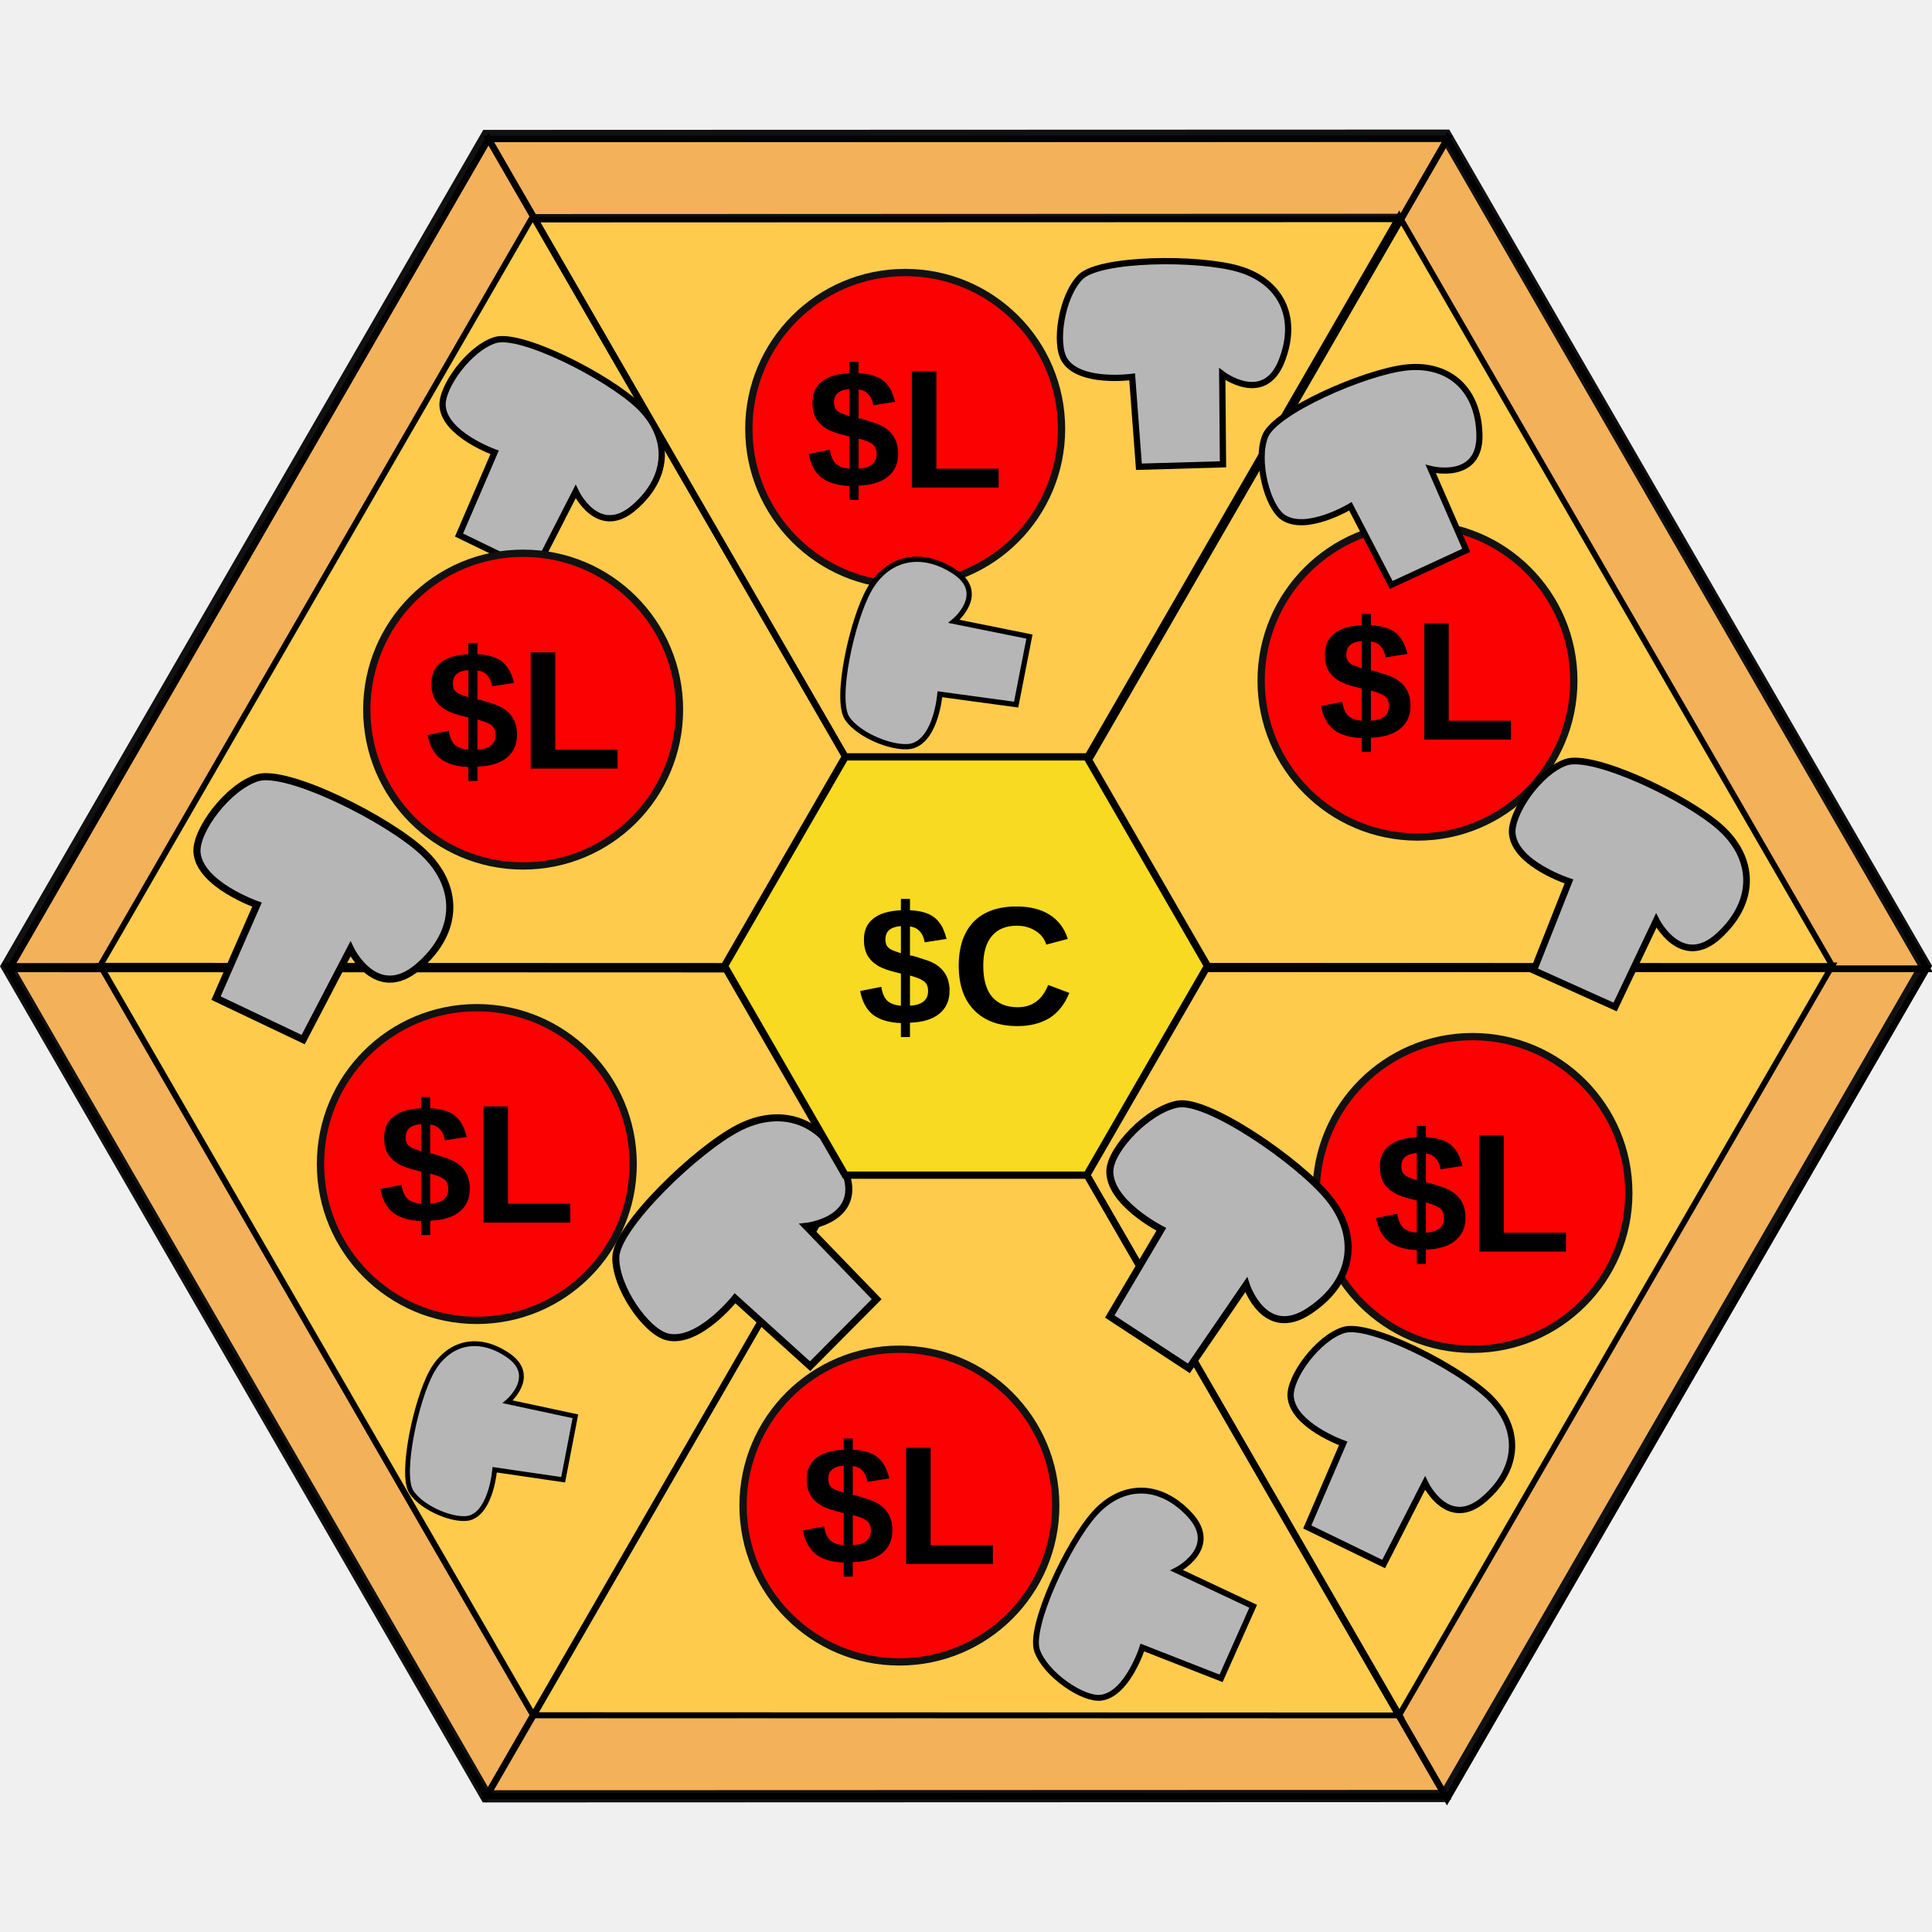
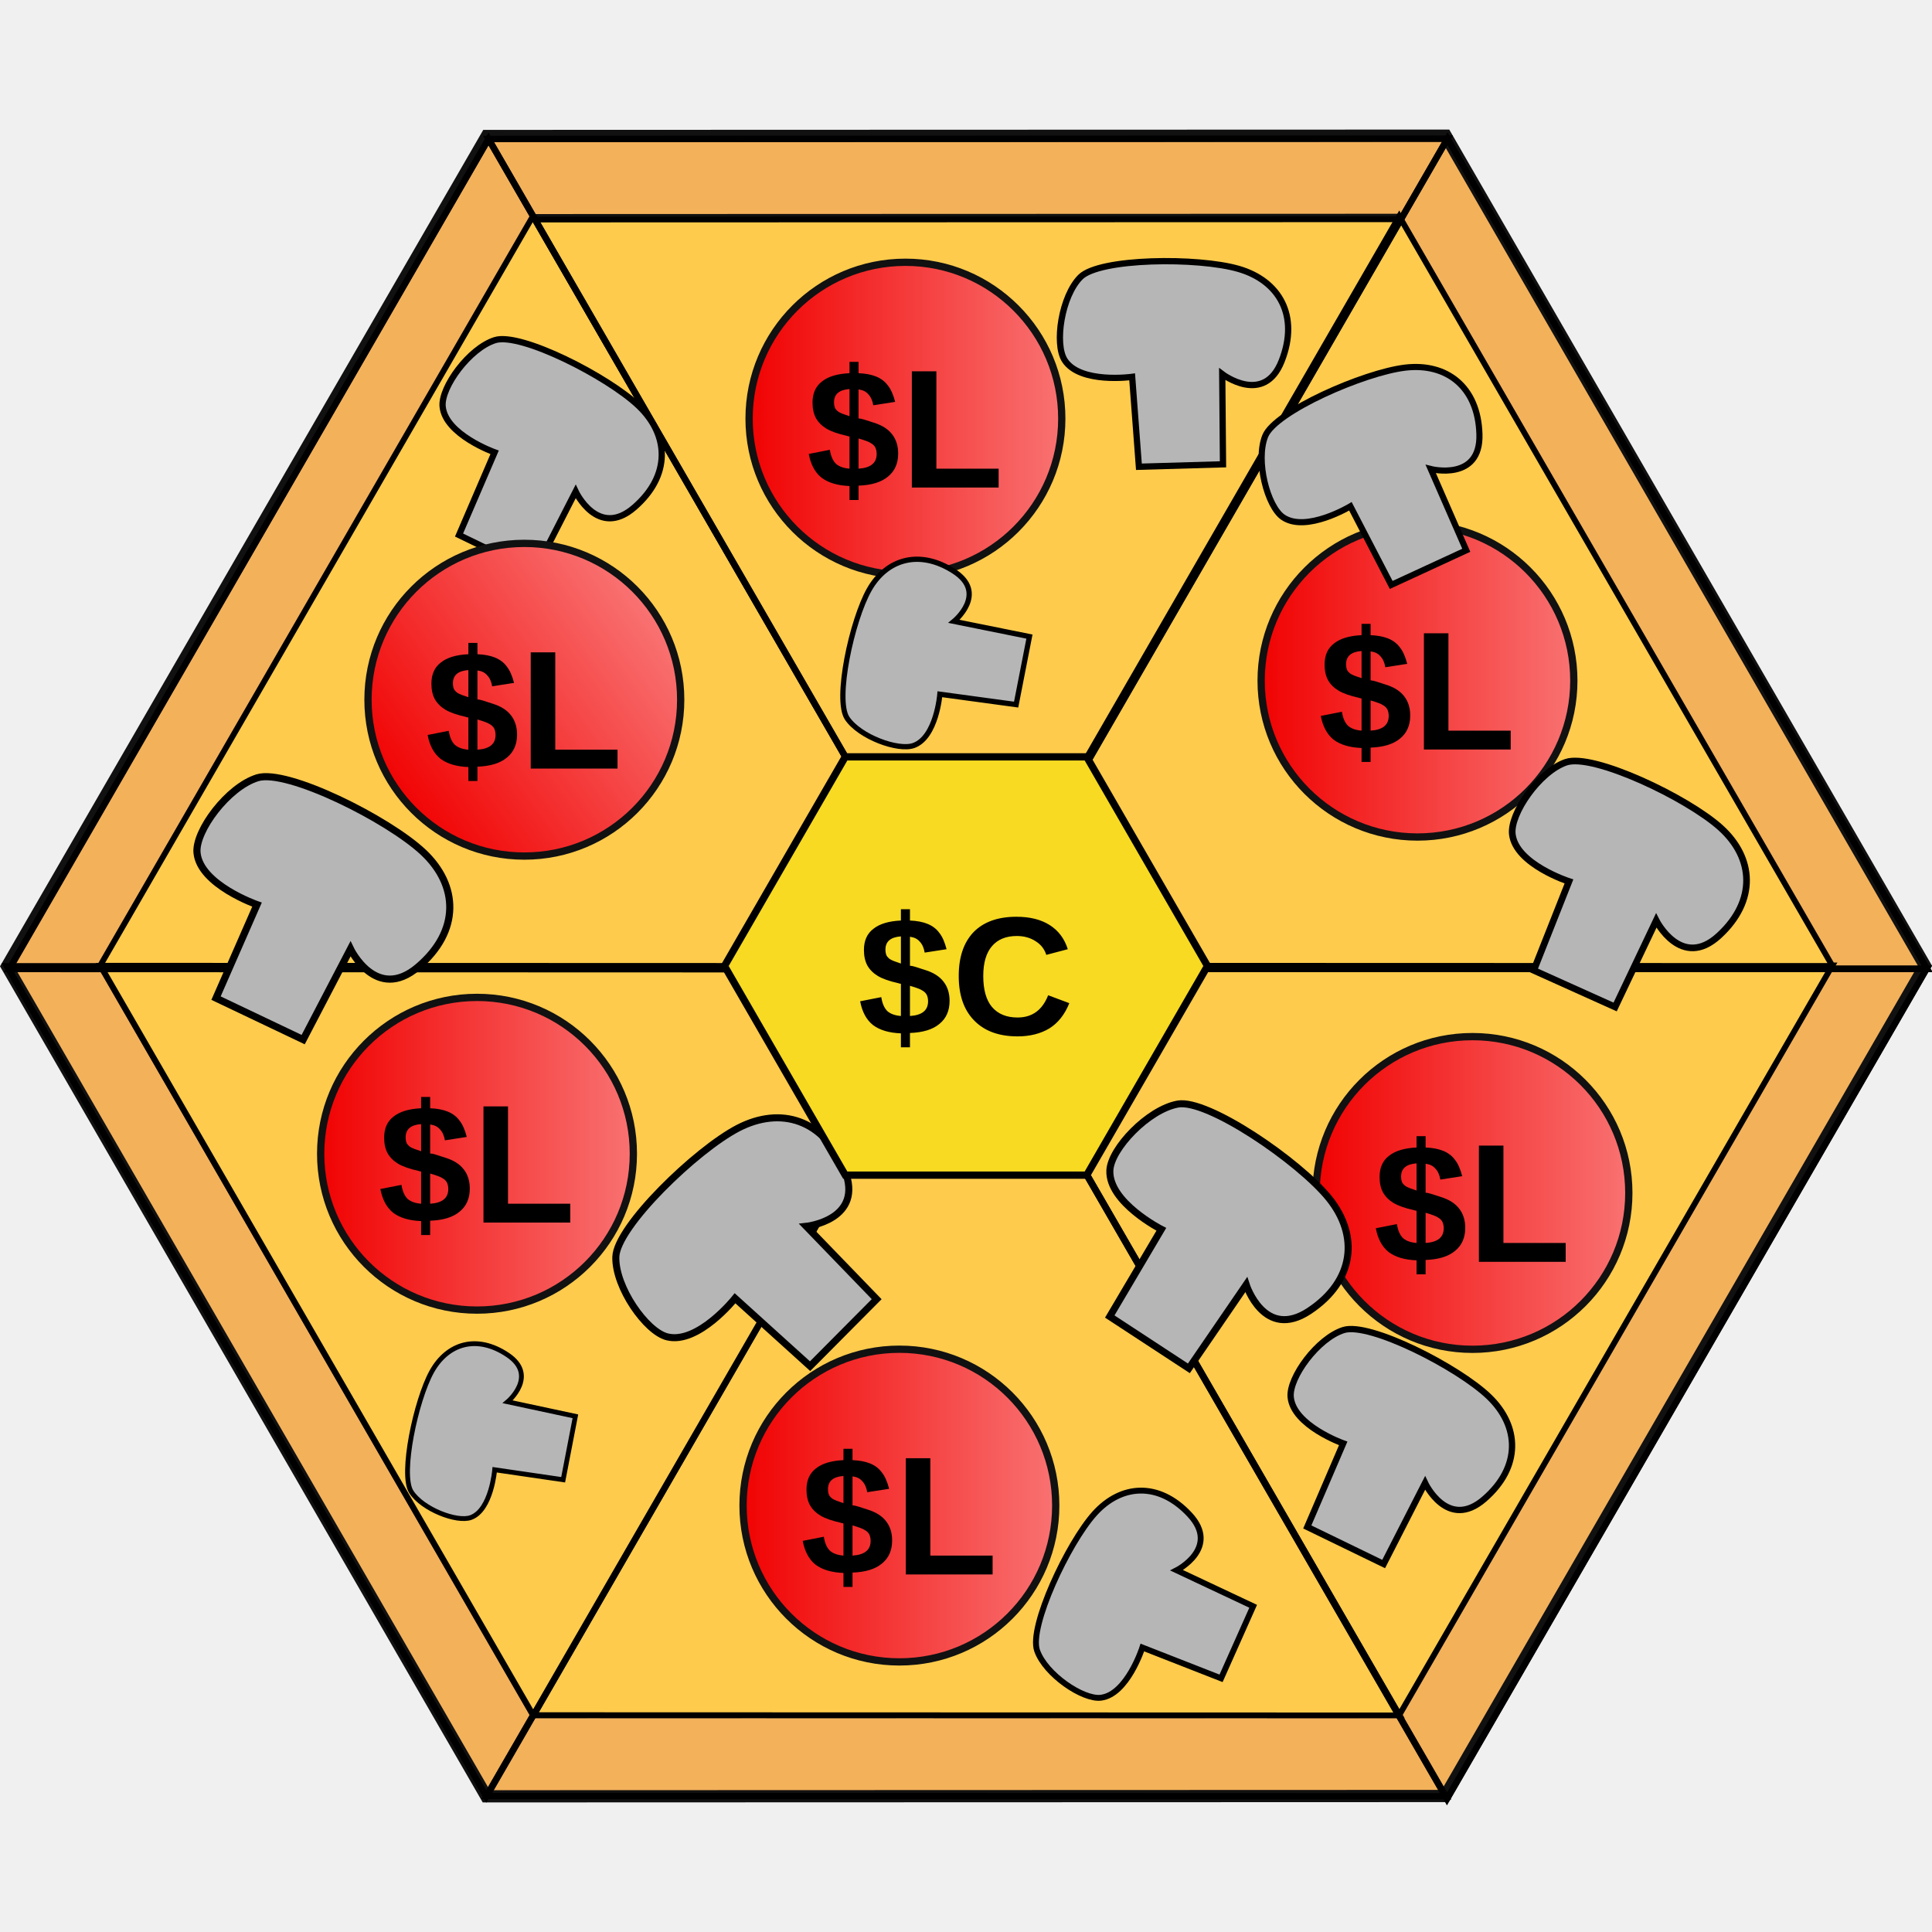
- <svg xmlns="http://www.w3.org/2000/svg" id="svg1123" version="1.1" viewBox="-40 -40 80 80">
-   <defs id="defs1127" />
-   <path d="m -39.708,0.013 19.865,-34.382 39.708,-0.013 19.843,34.369 -19.865,34.382 -39.708,0.013 z" id="path827" style="opacity:1;fill:#f48f0b;fill-opacity:0.655;stroke:#111111;stroke-width:0.506;stroke-linecap:butt;stroke-linejoin:miter;stroke-miterlimit:4;stroke-dasharray:none;stroke-dashoffset:0;stroke-opacity:1" />
-   <path style="opacity:1;fill:#ffffff;fill-opacity:1;stroke:#111111;stroke-width:0.455;stroke-linecap:butt;stroke-linejoin:miter;stroke-miterlimit:4;stroke-dasharray:none;stroke-dashoffset:0;stroke-opacity:1" id="path26" d="M -35.711,0.011 -17.845,-30.909 17.865,-30.921 35.711,-0.011 17.845,30.909 -17.865,30.921 Z" />
-   <path style="fill:none;stroke:#000000;stroke-width:0.265px;stroke-linecap:butt;stroke-linejoin:miter;stroke-opacity:1" d="M -1.11262e-6,-1.11262e-6 -36.105,0.012 -39.708,0.013 -19.865,34.382 Z" id="path16" />
-   <path id="path833" d="m 0.022,-0.013 -32.601,0.01 -3.253,0.001 17.917,31.033 z" style="fill:#fecb4c;stroke:#000000;stroke-width:0.239px;stroke-linecap:butt;stroke-linejoin:miter;stroke-opacity:1;fill-opacity:1" />
-   <path style="fill:#fecb4c;fill-opacity:1;stroke:#000000;stroke-width:0.239px;stroke-linecap:butt;stroke-linejoin:miter;stroke-opacity:1" d="M 35.876,-0.024 3.276,-0.014 0.022,-0.013 17.939,31.021 Z" id="path841" />
-   <path id="path843" d="m 18.009,-30.921 -32.601,0.01 -3.253,0.001 17.917,31.033 z" style="fill:#fecb4c;fill-opacity:1;stroke:#000000;stroke-width:0.239px;stroke-linecap:butt;stroke-linejoin:miter;stroke-opacity:1" />
-   <path id="path845" d="m 17.959,31.032 -32.601,-0.01 -3.253,-0.001 17.917,-31.033 z" style="fill:#fecb4c;fill-opacity:1;stroke:#000000;stroke-width:0.239px;stroke-linecap:butt;stroke-linejoin:miter;stroke-opacity:1" />
-   <path style="fill:#fecb4c;fill-opacity:1;stroke:#000000;stroke-width:0.239px;stroke-linecap:butt;stroke-linejoin:miter;stroke-opacity:1" d="M -1.11262e-6,-1.11262e-6 -32.601,-0.01 l -3.253,-0.001 17.917,-31.033 z" id="path847" />
-   <path id="path849" d="m 35.876,-0.001 -32.601,-0.01 -3.253,-0.001 L 17.939,-31.046 Z" style="fill:#fecb4c;fill-opacity:1;stroke:#000000;stroke-width:0.239px;stroke-linecap:butt;stroke-linejoin:miter;stroke-opacity:1" />
-   <circle style="opacity:1;fill:#fb0101;fill-opacity:1;stroke:#111111;stroke-width:0.301;stroke-linecap:butt;stroke-linejoin:miter;stroke-miterlimit:4;stroke-dasharray:none;stroke-dashoffset:0;stroke-opacity:1" id="circle879" cx="18.695" cy="-11.815" r="6.474" />
-   <path id="path885" d="M 39.78,0.111 3.675,0.123 0.072,0.124 19.915,34.493 Z" style="fill:none;stroke:#000000;stroke-width:0.265px;stroke-linecap:butt;stroke-linejoin:miter;stroke-opacity:1" />
-   <path style="fill:none;stroke:#000000;stroke-width:0.265px;stroke-linecap:butt;stroke-linejoin:miter;stroke-opacity:1" d="m 19.937,-34.258 -36.105,0.012 -3.603,0.001 19.843,34.369 z" id="path887" />
-   <path id="path889" d="m 19.865,34.382 -36.105,-0.012 -3.603,-0.001 L -1.11262e-6,-1.11262e-6 Z" style="fill:none;stroke:#000000;stroke-width:0.265px;stroke-linecap:butt;stroke-linejoin:miter;stroke-opacity:1" />
-   <path style="fill:none;stroke:#000000;stroke-width:0.265px;stroke-linecap:butt;stroke-linejoin:miter;stroke-opacity:1" d="m 0.094,0.137 -36.105,-0.012 -3.603,-0.001 19.843,-34.369 z" id="path891" />
-   <path style="fill:#b6b6b6;fill-opacity:1;stroke:#000000;stroke-width:0.199px;stroke-linecap:butt;stroke-linejoin:miter;stroke-opacity:1" d="m -16.681,21.273 0.507,-2.627 -2.804,-0.601 c 0,0 1.279,-1.076 0.003,-1.937 -1.276,-0.86 -2.501,-0.486 -3.152,0.696 -0.651,1.182 -1.304,4.244 -0.844,4.967 0.459,0.723 1.893,1.276 2.469,1.066 0.85,-0.31 0.986,-1.978 0.986,-1.978 z" id="path907" />
-   <path style="fill:#b6b6b6;fill-opacity:1;stroke:#000000;stroke-width:0.261px;stroke-linecap:butt;stroke-linejoin:miter;stroke-opacity:1" d="m 14.132,23.228 3.162,1.535 1.715,-3.355 c 0,0 0.932,1.988 2.457,0.661 1.525,-1.327 1.465,-3.009 0.186,-4.237 -1.279,-1.227 -4.944,-3.095 -6.017,-2.758 -1.074,0.338 -2.262,1.969 -2.191,2.771 0.104,1.184 2.175,1.923 2.175,1.923 z" id="path911" />
-   <path style="fill:#b6b6b6;fill-opacity:1;stroke:#000000;stroke-width:0.295px;stroke-linecap:butt;stroke-linejoin:miter;stroke-opacity:1" d="m -31.055,1.33 3.609,1.718 1.958,-3.755 c 0,0 1.064,2.225 2.805,0.74 1.741,-1.485 1.673,-3.368 0.213,-4.741 -1.46,-1.374 -5.644,-3.464 -6.87,-3.086 -1.226,0.378 -2.582,2.204 -2.502,3.101 0.119,1.325 2.484,2.152 2.484,2.152 z" id="path915" />
-   <path id="path917" d="m 10.562,29.496 1.329,-2.983 -3.168,-1.491 c 0,0 1.818,-0.926 0.539,-2.302 -1.279,-1.376 -2.839,-1.269 -3.94,-0.044 -1.101,1.225 -2.724,4.685 -2.378,5.672 0.346,0.987 1.897,2.041 2.64,1.951 1.097,-0.133 1.719,-2.079 1.719,-2.079 z" style="fill:#b6b6b6;fill-opacity:1;stroke:#000000;stroke-width:0.243px;stroke-linecap:butt;stroke-linejoin:miter;stroke-opacity:1" />
-   <circle r="6.474" cy="9.398" cx="20.972" id="circle919" style="opacity:1;fill:#fb0101;fill-opacity:1;stroke:#111111;stroke-width:0.301;stroke-linecap:butt;stroke-linejoin:miter;stroke-miterlimit:4;stroke-dasharray:none;stroke-dashoffset:0;stroke-opacity:1" />
-   <circle style="opacity:1;fill:#fb0101;fill-opacity:1;stroke:#111111;stroke-width:0.301;stroke-linecap:butt;stroke-linejoin:miter;stroke-miterlimit:4;stroke-dasharray:none;stroke-dashoffset:0;stroke-opacity:1" id="circle921" cx="-2.758" cy="22.342" r="6.474" />
-   <circle r="6.474" cy="8.2" cx="-20.256" id="circle923" style="opacity:1;fill:#fb0101;fill-opacity:1;stroke:#111111;stroke-width:0.301;stroke-linecap:butt;stroke-linejoin:miter;stroke-miterlimit:4;stroke-dasharray:none;stroke-dashoffset:0;stroke-opacity:1" />
-   <path id="path933" d="m -20.992,-17.845 3.13,1.519 1.698,-3.321 c 0,0 0.922,1.968 2.432,0.655 1.51,-1.313 1.451,-2.979 0.185,-4.194 -1.266,-1.215 -4.894,-3.064 -5.956,-2.73 -1.063,0.334 -2.239,1.949 -2.169,2.743 0.103,1.172 2.153,1.903 2.153,1.903 z" style="fill:#b6b6b6;fill-opacity:1;stroke:#000000;stroke-width:0.259px;stroke-linecap:butt;stroke-linejoin:miter;stroke-opacity:1" />
-   <circle style="opacity:1;fill:#fb0101;fill-opacity:1;stroke:#111111;stroke-width:0.301;stroke-linecap:butt;stroke-linejoin:miter;stroke-miterlimit:4;stroke-dasharray:none;stroke-dashoffset:0;stroke-opacity:1" id="circle925" cx="-18.338" cy="-10.617" r="6.474" />
-   <path style="fill:#b6b6b6;fill-opacity:1;stroke:#000000;stroke-width:0.259px;stroke-linecap:butt;stroke-linejoin:miter;stroke-opacity:1" d="m 7.16,-20.673 3.482,-0.101 -0.032,-3.735 c 0,0 1.731,1.32 2.462,-0.546 0.732,-1.866 -0.093,-3.317 -1.779,-3.809 -1.687,-0.492 -5.764,-0.452 -6.553,0.337 -0.789,0.789 -1.085,2.768 -0.654,3.44 0.635,0.993 2.794,0.692 2.794,0.692 z" id="path929" />
-   <circle r="6.474" cy="-22.242" cx="-2.518" id="circle927" style="opacity:1;fill:#fb0101;fill-opacity:1;stroke:#111111;stroke-width:0.301;stroke-linecap:butt;stroke-linejoin:miter;stroke-miterlimit:4;stroke-dasharray:none;stroke-dashoffset:0;stroke-opacity:1" />
-   <path id="path935" d="m 2.076,-10.824 0.551,-2.816 -3.124,-0.631 c 0,0 1.418,-1.159 -0.006,-2.075 -1.424,-0.916 -2.786,-0.508 -3.504,0.761 -0.719,1.269 -1.43,4.553 -0.915,5.325 0.515,0.772 2.113,1.358 2.753,1.13 0.945,-0.336 1.087,-2.123 1.087,-2.123 z" style="fill:#b6b6b6;fill-opacity:1;stroke:#000000;stroke-width:0.217px;stroke-linecap:butt;stroke-linejoin:miter;stroke-opacity:1" />
-   <path style="fill:#b6b6b6;fill-opacity:1;stroke:#000000;stroke-width:0.291px;stroke-linecap:butt;stroke-linejoin:miter;stroke-opacity:1" d="M -6.456,16.571 -3.699,13.796 -6.614,10.78 c 0,0 2.43,-0.264 1.582,-2.348 C -5.879,6.346 -7.672,5.803 -9.426,6.707 -11.179,7.611 -14.468,10.796 -14.5,12.049 c -0.032,1.252 1.258,3.092 2.128,3.307 1.285,0.317 2.809,-1.597 2.809,-1.597 z" id="path943" />
-   <path id="path893" d="M 39.802,0.124 3.697,0.113 0.094,0.111 19.937,-34.258 Z" style="fill:none;stroke:#000000;stroke-width:0.265px;stroke-linecap:butt;stroke-linejoin:miter;stroke-opacity:1" />
-   <polygon id="polygon1107" points="-10.0,0.0 -5.0,-8.66 5.0,-8.66 10.0,0.0 5.0,8.66 -5.0,8.66" fill="#f7da21" stroke-width="0.3" stroke="black" />
-   <text id="text1109" font-size="7" font-weight="bold" font-family="LiberationSans" dominant-baseline="central" text-anchor="middle" fill="black" y="-11.8" x="18.695">$L</text>
-   <path style="fill:#b6b6b6;fill-opacity:1;stroke:#000000;stroke-width:0.291px;stroke-linecap:butt;stroke-linejoin:miter;stroke-opacity:1" d="m 5.953,14.514 3.276,2.146 2.373,-3.464 c 0,0 0.747,2.33 2.621,1.08 1.874,-1.249 2.048,-3.117 0.809,-4.656 C 13.792,8.083 10.008,5.497 8.773,5.717 7.539,5.938 5.993,7.572 5.957,8.468 5.904,9.792 8.088,10.903 8.088,10.903 Z" id="path945" />
-   <text id="text1111" font-size="7" font-weight="bold" font-family="LiberationSans" dominant-baseline="central" text-anchor="middle" fill="black" y="9.398" x="20.97">$L</text>
-   <text id="text1113" font-size="7" font-weight="bold" font-family="LiberationSans" dominant-baseline="central" text-anchor="middle" fill="black" y="22.34" x="-2.76">$L</text>
-   <text id="text1115" font-size="7" font-weight="bold" font-family="LiberationSans" dominant-baseline="central" text-anchor="middle" fill="black" y="8.2" x="-20.26">$L</text>
-   <text id="text1117" font-size="7" font-weight="bold" font-family="LiberationSans" dominant-baseline="central" text-anchor="middle" fill="black" y="-10.6" x="-18.3">$L</text>
-   <text id="text1119" font-size="7" font-weight="bold" font-family="LiberationSans" dominant-baseline="central" text-anchor="middle" fill="black" y="-22.24" x="-2.52">$L</text>
-   <text id="text1121" font-size="7" font-weight="bold" font-family="LiberationSans" dominant-baseline="central" text-anchor="middle" fill="black" y="0" x="0">$C</text>
-   <path style="fill:#b6b6b6;fill-opacity:1;stroke:#000000;stroke-width:0.275px;stroke-linecap:butt;stroke-linejoin:miter;stroke-opacity:1" d="m 23.509,0.18 3.37,1.517 1.701,-3.579 c 0,0 1.04,2.062 2.603,0.621 1.563,-1.441 1.449,-3.208 0.067,-4.459 -1.382,-1.251 -5.291,-3.104 -6.409,-2.716 -1.118,0.387 -2.318,2.138 -2.219,2.98 0.145,1.242 2.345,1.955 2.345,1.955 z" id="path903" />
-   <path style="fill:#b6b6b6;fill-opacity:1;stroke:#000000;stroke-width:0.254px;stroke-linecap:butt;stroke-linejoin:miter;stroke-opacity:1" d="m 17.607,-15.779 3.108,-1.435 -1.47,-3.364 c 0,0 2.074,0.525 2.015,-1.443 -0.059,-1.968 -1.363,-2.962 -3.078,-2.756 -1.714,0.206 -5.384,1.815 -5.792,2.833 -0.408,1.017 0.088,2.92 0.736,3.362 0.957,0.652 2.792,-0.453 2.792,-0.453 z" id="path937" />
+ <svg xmlns="http://www.w3.org/2000/svg" xmlns:xlink="http://www.w3.org/1999/xlink" viewBox="-40 -40 80 80" version="1.1" id="svg1123">
+   <defs id="defs1127">
+     <linearGradient id="linearGradient3735">
+       <stop id="stop3731" offset="0" style="stop-color:#f10101;stop-opacity:1" />
+       <stop id="stop3733" offset="1" style="stop-color:#f97373;stop-opacity:1" />
+     </linearGradient>
+     <linearGradient gradientTransform="translate(0.05009651,-0.4097888)" gradientUnits="userSpaceOnUse" y2="-14.176" x2="-12.9" y1="-6.379" x1="-23.692" id="linearGradient3737" xlink:href="#linearGradient3735" />
+     <linearGradient gradientTransform="translate(0.00767326,-0.4260194)" gradientUnits="userSpaceOnUse" y2="8.2" x2="-13.631" y1="8.2" x1="-26.88" id="linearGradient3745" xlink:href="#linearGradient3735" />
+     <linearGradient gradientUnits="userSpaceOnUse" y2="22.342" x2="3.867" y1="22.342" x1="-9.383" id="linearGradient3753" xlink:href="#linearGradient3735" />
+     <linearGradient gradientUnits="userSpaceOnUse" y2="9.398" x2="27.597" y1="9.398" x1="14.347" id="linearGradient3761" xlink:href="#linearGradient3735" />
+     <linearGradient gradientUnits="userSpaceOnUse" y2="-11.815" x2="25.32" y1="-11.815" x1="12.07" id="linearGradient3769" xlink:href="#linearGradient3735" />
+     <linearGradient gradientTransform="translate(0.0100801,-0.4244726)" gradientUnits="userSpaceOnUse" y2="-22.242" x2="4.107" y1="-22.242" x1="-9.143" id="linearGradient3777" xlink:href="#linearGradient3735" />
+   </defs>
+   <path style="opacity:1;fill:#f48f0b;fill-opacity:0.655;stroke:#111111;stroke-width:0.506;stroke-linecap:butt;stroke-linejoin:miter;stroke-miterlimit:4;stroke-dasharray:none;stroke-dashoffset:0;stroke-opacity:1" id="path827" d="m -39.708,0.013 19.865,-34.382 39.708,-0.013 19.843,34.369 -19.865,34.382 -39.708,0.013 z" />
+   <path d="M -35.711,0.011 -17.845,-30.909 17.865,-30.921 35.711,-0.011 17.845,30.909 -17.865,30.921 Z" id="path26" style="opacity:1;fill:#ffffff;fill-opacity:1;stroke:#111111;stroke-width:0.455;stroke-linecap:butt;stroke-linejoin:miter;stroke-miterlimit:4;stroke-dasharray:none;stroke-dashoffset:0;stroke-opacity:1" />
+   <path id="path16" d="M -1.11262e-6,-1.11262e-6 -36.105,0.012 -39.708,0.013 -19.865,34.382 Z" style="fill:none;stroke:#000000;stroke-width:0.265px;stroke-linecap:butt;stroke-linejoin:miter;stroke-opacity:1" />
+   <path style="fill:#fecb4c;stroke:#000000;stroke-width:0.239px;stroke-linecap:butt;stroke-linejoin:miter;stroke-opacity:1;fill-opacity:1" d="m 0.022,-0.013 -32.601,0.01 -3.253,0.001 17.917,31.033 z" id="path833" />
+   <path id="path841" d="M 35.876,-0.024 3.276,-0.014 0.022,-0.013 17.939,31.021 Z" style="fill:#fecb4c;fill-opacity:1;stroke:#000000;stroke-width:0.239px;stroke-linecap:butt;stroke-linejoin:miter;stroke-opacity:1" />
+   <path style="fill:#fecb4c;fill-opacity:1;stroke:#000000;stroke-width:0.239px;stroke-linecap:butt;stroke-linejoin:miter;stroke-opacity:1" d="m 18.009,-30.921 -32.601,0.01 -3.253,0.001 17.917,31.033 z" id="path843" />
+   <path style="fill:#fecb4c;fill-opacity:1;stroke:#000000;stroke-width:0.239px;stroke-linecap:butt;stroke-linejoin:miter;stroke-opacity:1" d="m 17.959,31.032 -32.601,-0.01 -3.253,-0.001 17.917,-31.033 z" id="path845" />
+   <path id="path847" d="M -1.11262e-6,-1.11262e-6 -32.601,-0.01 l -3.253,-0.001 17.917,-31.033 z" style="fill:#fecb4c;fill-opacity:1;stroke:#000000;stroke-width:0.239px;stroke-linecap:butt;stroke-linejoin:miter;stroke-opacity:1" />
+   <path style="fill:#fecb4c;fill-opacity:1;stroke:#000000;stroke-width:0.239px;stroke-linecap:butt;stroke-linejoin:miter;stroke-opacity:1" d="m 35.876,-0.001 -32.601,-0.01 -3.253,-0.001 L 17.939,-31.046 Z" id="path849" />
+   <circle r="6.474" cy="-11.815" cx="18.695" id="circle879" style="opacity:1;fill:url(#linearGradient3769);fill-opacity:1.0;stroke:#111111;stroke-width:0.301;stroke-linecap:butt;stroke-linejoin:miter;stroke-miterlimit:4;stroke-dasharray:none;stroke-dashoffset:0;stroke-opacity:1" />
+   <path style="fill:none;stroke:#000000;stroke-width:0.265px;stroke-linecap:butt;stroke-linejoin:miter;stroke-opacity:1" d="M 39.78,0.111 3.675,0.123 0.072,0.124 19.915,34.493 Z" id="path885" />
+   <path id="path887" d="m 19.937,-34.258 -36.105,0.012 -3.603,0.001 19.843,34.369 z" style="fill:none;stroke:#000000;stroke-width:0.265px;stroke-linecap:butt;stroke-linejoin:miter;stroke-opacity:1" />
+   <path style="fill:none;stroke:#000000;stroke-width:0.265px;stroke-linecap:butt;stroke-linejoin:miter;stroke-opacity:1" d="m 19.865,34.382 -36.105,-0.012 -3.603,-0.001 L -1.11262e-6,-1.11262e-6 Z" id="path889" />
+   <path id="path891" d="m 0.094,0.137 -36.105,-0.012 -3.603,-0.001 19.843,-34.369 z" style="fill:none;stroke:#000000;stroke-width:0.265px;stroke-linecap:butt;stroke-linejoin:miter;stroke-opacity:1" />
+   <path id="path907" d="m -16.681,21.273 0.507,-2.627 -2.804,-0.601 c 0,0 1.279,-1.076 0.003,-1.937 -1.276,-0.86 -2.501,-0.486 -3.152,0.696 -0.651,1.182 -1.304,4.244 -0.844,4.967 0.459,0.723 1.893,1.276 2.469,1.066 0.85,-0.31 0.986,-1.978 0.986,-1.978 z" style="fill:#b6b6b6;fill-opacity:1;stroke:#000000;stroke-width:0.199px;stroke-linecap:butt;stroke-linejoin:miter;stroke-opacity:1" />
+   <path id="path911" d="m 14.132,23.228 3.162,1.535 1.715,-3.355 c 0,0 0.932,1.988 2.457,0.661 1.525,-1.327 1.465,-3.009 0.186,-4.237 -1.279,-1.227 -4.944,-3.095 -6.017,-2.758 -1.074,0.338 -2.262,1.969 -2.191,2.771 0.104,1.184 2.175,1.923 2.175,1.923 z" style="fill:#b6b6b6;fill-opacity:1;stroke:#000000;stroke-width:0.261px;stroke-linecap:butt;stroke-linejoin:miter;stroke-opacity:1" />
+   <path id="path915" d="m -31.055,1.33 3.609,1.718 1.958,-3.755 c 0,0 1.064,2.225 2.805,0.74 1.741,-1.485 1.673,-3.368 0.213,-4.741 -1.46,-1.374 -5.644,-3.464 -6.87,-3.086 -1.226,0.378 -2.582,2.204 -2.502,3.101 0.119,1.325 2.484,2.152 2.484,2.152 z" style="fill:#b6b6b6;fill-opacity:1;stroke:#000000;stroke-width:0.295px;stroke-linecap:butt;stroke-linejoin:miter;stroke-opacity:1" />
+   <path style="fill:#b6b6b6;fill-opacity:1;stroke:#000000;stroke-width:0.243px;stroke-linecap:butt;stroke-linejoin:miter;stroke-opacity:1" d="m 10.562,29.496 1.329,-2.983 -3.168,-1.491 c 0,0 1.818,-0.926 0.539,-2.302 -1.279,-1.376 -2.839,-1.269 -3.94,-0.044 -1.101,1.225 -2.724,4.685 -2.378,5.672 0.346,0.987 1.897,2.041 2.64,1.951 1.097,-0.133 1.719,-2.079 1.719,-2.079 z" id="path917" />
+   <circle style="opacity:1;fill:url(#linearGradient3761);fill-opacity:1.0;stroke:#111111;stroke-width:0.301;stroke-linecap:butt;stroke-linejoin:miter;stroke-miterlimit:4;stroke-dasharray:none;stroke-dashoffset:0;stroke-opacity:1" id="circle919" cx="20.972" cy="9.398" r="6.474" />
+   <circle r="6.474" cy="22.342" cx="-2.758" id="circle921" style="opacity:1;fill:url(#linearGradient3753);fill-opacity:1.0;stroke:#111111;stroke-width:0.301;stroke-linecap:butt;stroke-linejoin:miter;stroke-miterlimit:4;stroke-dasharray:none;stroke-dashoffset:0;stroke-opacity:1" />
+   <circle style="opacity:1;fill:url(#linearGradient3745);fill-opacity:1;stroke:#111111;stroke-width:0.301;stroke-linecap:butt;stroke-linejoin:miter;stroke-miterlimit:4;stroke-dasharray:none;stroke-dashoffset:0;stroke-opacity:1" id="circle923" cx="-20.248" cy="7.774" r="6.474" />
+   <path style="fill:#b6b6b6;fill-opacity:1;stroke:#000000;stroke-width:0.259px;stroke-linecap:butt;stroke-linejoin:miter;stroke-opacity:1" d="m -20.992,-17.845 3.13,1.519 1.698,-3.321 c 0,0 0.922,1.968 2.432,0.655 1.51,-1.313 1.451,-2.979 0.185,-4.194 -1.266,-1.215 -4.894,-3.064 -5.956,-2.73 -1.063,0.334 -2.239,1.949 -2.169,2.743 0.103,1.172 2.153,1.903 2.153,1.903 z" id="path933" />
+   <circle r="6.474" cy="-11.026" cx="-18.288" id="circle925" style="opacity:1;fill:url(#linearGradient3737);fill-opacity:1;stroke:#111111;stroke-width:0.301;stroke-linecap:butt;stroke-linejoin:miter;stroke-miterlimit:4;stroke-dasharray:none;stroke-dashoffset:0;stroke-opacity:1" />
+   <path id="path929" d="m 7.16,-20.673 3.482,-0.101 -0.032,-3.735 c 0,0 1.731,1.32 2.462,-0.546 0.732,-1.866 -0.093,-3.317 -1.779,-3.809 -1.687,-0.492 -5.764,-0.452 -6.553,0.337 -0.789,0.789 -1.085,2.768 -0.654,3.44 0.635,0.993 2.794,0.692 2.794,0.692 z" style="fill:#b6b6b6;fill-opacity:1;stroke:#000000;stroke-width:0.259px;stroke-linecap:butt;stroke-linejoin:miter;stroke-opacity:1" />
+   <circle style="opacity:1;fill:url(#linearGradient3777);fill-opacity:1;stroke:#111111;stroke-width:0.301;stroke-linecap:butt;stroke-linejoin:miter;stroke-miterlimit:4;stroke-dasharray:none;stroke-dashoffset:0;stroke-opacity:1" id="circle927" cx="-2.508" cy="-22.666" r="6.474" />
+   <path style="fill:#b6b6b6;fill-opacity:1;stroke:#000000;stroke-width:0.217px;stroke-linecap:butt;stroke-linejoin:miter;stroke-opacity:1" d="m 2.076,-10.824 0.551,-2.816 -3.124,-0.631 c 0,0 1.418,-1.159 -0.006,-2.075 -1.424,-0.916 -2.786,-0.508 -3.504,0.761 -0.719,1.269 -1.43,4.553 -0.915,5.325 0.515,0.772 2.113,1.358 2.753,1.13 0.945,-0.336 1.087,-2.123 1.087,-2.123 z" id="path935" />
+   <path id="path943" d="M -6.456,16.571 -3.699,13.796 -6.614,10.78 c 0,0 2.43,-0.264 1.582,-2.348 C -5.879,6.346 -7.672,5.803 -9.426,6.707 -11.179,7.611 -14.468,10.796 -14.5,12.049 c -0.032,1.252 1.258,3.092 2.128,3.307 1.285,0.317 2.809,-1.597 2.809,-1.597 z" style="fill:#b6b6b6;fill-opacity:1;stroke:#000000;stroke-width:0.291px;stroke-linecap:butt;stroke-linejoin:miter;stroke-opacity:1" />
+   <path style="fill:none;stroke:#000000;stroke-width:0.265px;stroke-linecap:butt;stroke-linejoin:miter;stroke-opacity:1" d="M 39.802,0.124 3.697,0.113 0.094,0.111 19.937,-34.258 Z" id="path893" />
+   <polygon stroke="black" stroke-width="0.3" fill="#f7da21" points="-10.0,0.0 -5.0,-8.66 5.0,-8.66 10.0,0.0 5.0,8.66 -5.0,8.66" id="polygon1107" />
+   <text style="font-weight:bold;font-size:7px;font-family:LiberationSans;dominant-baseline:central;text-anchor:middle;fill:#000000" x="18.683" y="-11.389" dominant-baseline="central" font-weight="bold" font-size="7" id="text1109">$L</text>
+   <path id="path945" d="m 5.953,14.514 3.276,2.146 2.373,-3.464 c 0,0 0.747,2.33 2.621,1.08 1.874,-1.249 2.048,-3.117 0.809,-4.656 C 13.792,8.083 10.008,5.497 8.773,5.717 7.539,5.938 5.993,7.572 5.957,8.468 5.904,9.792 8.088,10.903 8.088,10.903 Z" style="fill:#b6b6b6;fill-opacity:1;stroke:#000000;stroke-width:0.291px;stroke-linecap:butt;stroke-linejoin:miter;stroke-opacity:1" />
+   <text style="font-weight:bold;font-size:7px;font-family:LiberationSans;dominant-baseline:central;text-anchor:middle;fill:#000000" x="20.96" y="9.825" dominant-baseline="central" font-weight="bold" font-size="7" id="text1111">$L</text>
+   <text style="font-weight:bold;font-size:7px;font-family:LiberationSans;dominant-baseline:central;text-anchor:middle;fill:#000000" x="-2.77" y="22.768" dominant-baseline="central" font-weight="bold" font-size="7" id="text1113">$L</text>
+   <text x="-20.26" y="8.2" fill="black" text-anchor="middle" dominant-baseline="central" font-family="LiberationSans" font-weight="bold" font-size="7" id="text1115">$L</text>
+   <text x="-18.3" y="-10.6" fill="black" text-anchor="middle" dominant-baseline="central" font-family="LiberationSans" font-weight="bold" font-size="7" id="text1117">$L</text>
+   <text x="-2.52" y="-22.24" fill="black" text-anchor="middle" dominant-baseline="central" font-family="LiberationSans" font-weight="bold" font-size="7" id="text1119">$L</text>
+   <text style="font-weight:bold;font-size:7px;font-family:LiberationSans;dominant-baseline:central;text-anchor:middle;fill:#000000" x="0" y="0.426" dominant-baseline="central" font-weight="bold" font-size="7" id="text1121">$C</text>
+   <path id="path903" d="m 23.509,0.18 3.37,1.517 1.701,-3.579 c 0,0 1.04,2.062 2.603,0.621 1.563,-1.441 1.449,-3.208 0.067,-4.459 -1.382,-1.251 -5.291,-3.104 -6.409,-2.716 -1.118,0.387 -2.318,2.138 -2.219,2.98 0.145,1.242 2.345,1.955 2.345,1.955 z" style="fill:#b6b6b6;fill-opacity:1;stroke:#000000;stroke-width:0.275px;stroke-linecap:butt;stroke-linejoin:miter;stroke-opacity:1" />
+   <path id="path937" d="m 17.607,-15.779 3.108,-1.435 -1.47,-3.364 c 0,0 2.074,0.525 2.015,-1.443 -0.059,-1.968 -1.363,-2.962 -3.078,-2.756 -1.714,0.206 -5.384,1.815 -5.792,2.833 -0.408,1.017 0.088,2.92 0.736,3.362 0.957,0.652 2.792,-0.453 2.792,-0.453 z" style="fill:#b6b6b6;fill-opacity:1;stroke:#000000;stroke-width:0.254px;stroke-linecap:butt;stroke-linejoin:miter;stroke-opacity:1" />
</svg>
